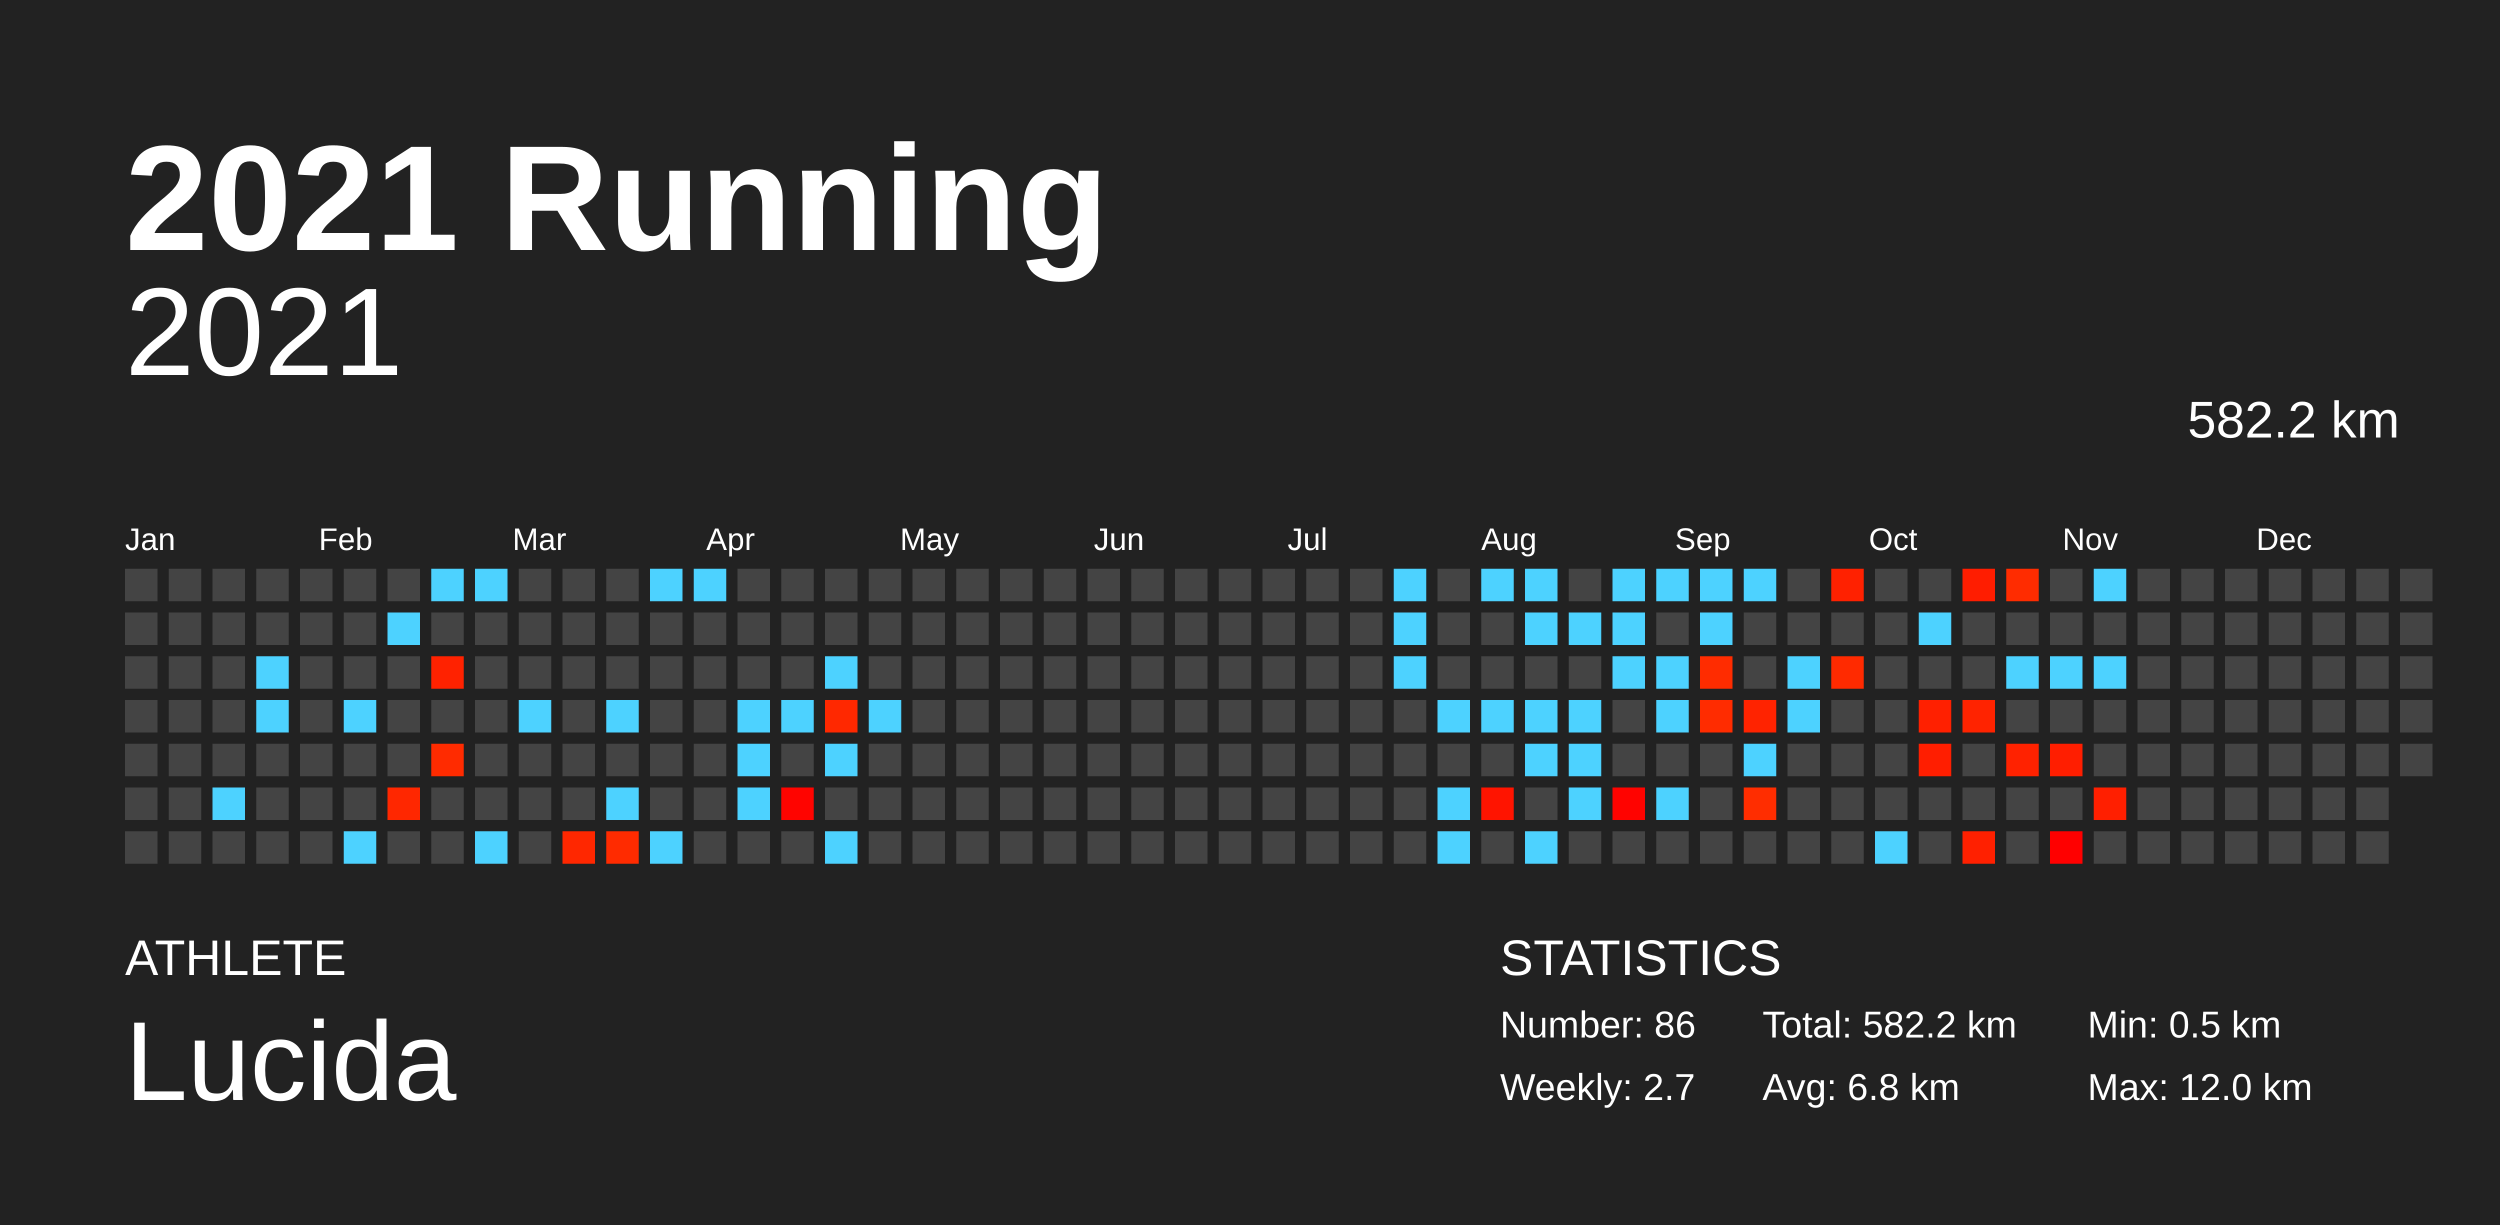
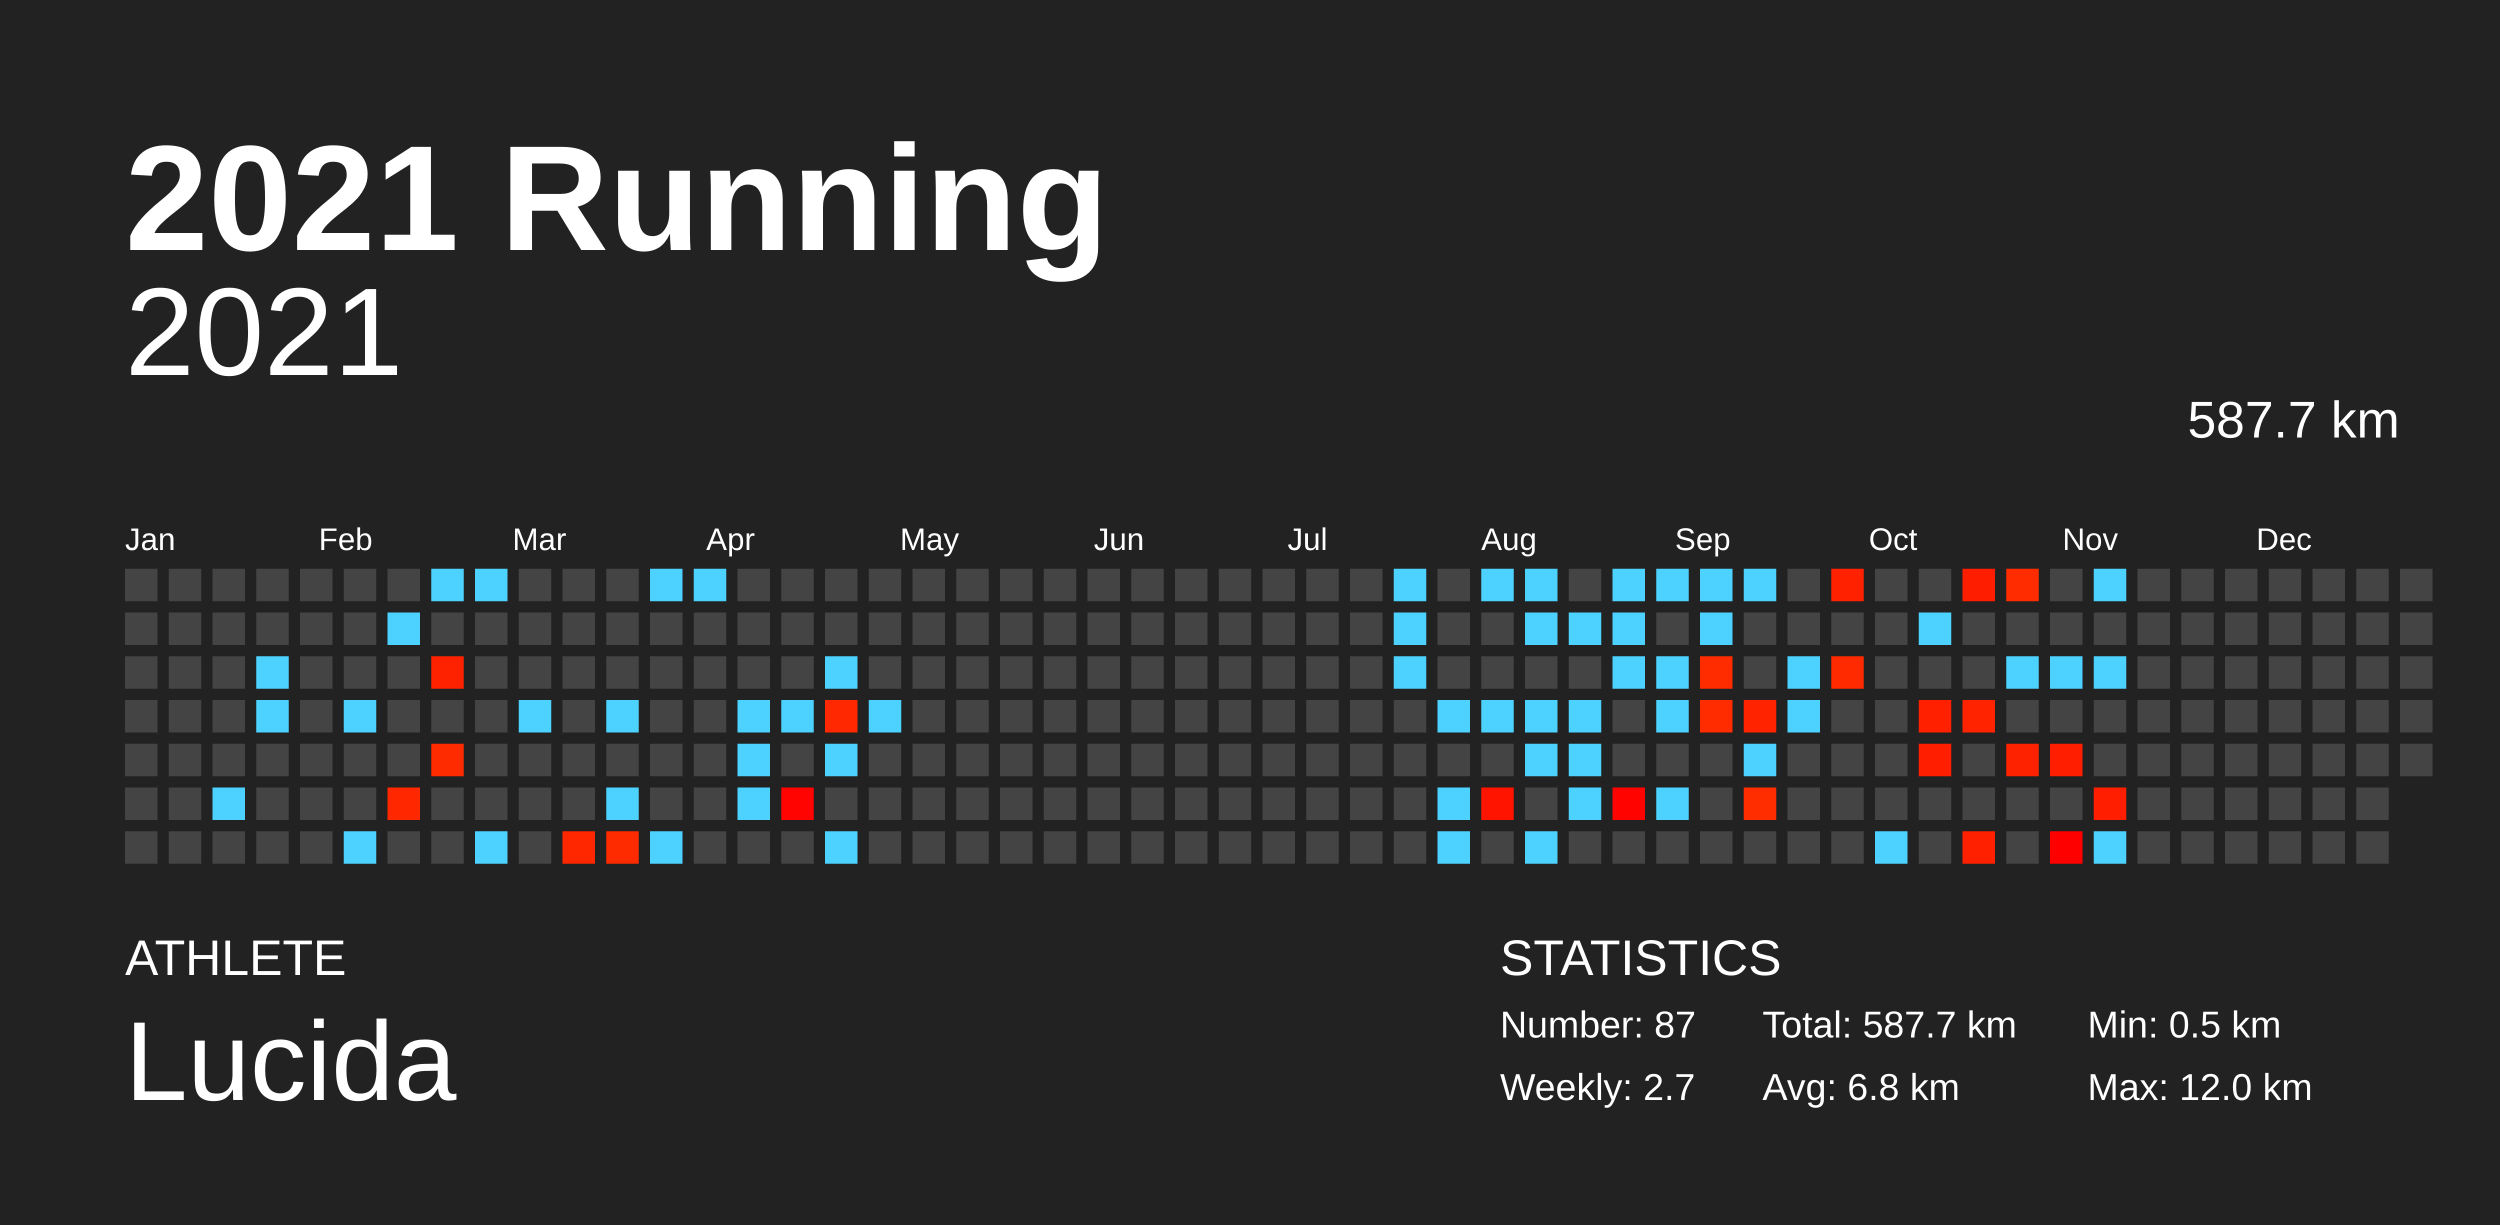
<svg xmlns="http://www.w3.org/2000/svg" baseProfile="full" height="98mm" version="1.1" viewBox="0,0,200,98" width="200mm">
  <defs />
  <rect fill="#222222" height="98" width="200" x="0" y="0" />
  <text fill="#FFFFFF" style="font-size:12px; font-family:Arial; font-weight:bold;" x="10" y="20">2021 Running</text>
  <text fill="#FFFFFF" style="font-size:4px; font-family:Arial" x="10" y="78">ATHLETE</text>
  <text fill="#FFFFFF" style="font-size:9px; font-family:Arial" x="10" y="88">Lucida</text>
  <text fill="#FFFFFF" style="font-size:4px; font-family:Arial" x="120" y="78">STATISTICS</text>
-   <text fill="#FFFFFF" style="font-size:3px; font-family:Arial" x="120" y="83">Number: 86</text>
+   <text fill="#FFFFFF" style="font-size:3px; font-family:Arial" x="120" y="83">Number: 87</text>
  <text fill="#FFFFFF" style="font-size:3px; font-family:Arial" x="120" y="88">Weekly: 2.7</text>
-   <text fill="#FFFFFF" style="font-size:3px; font-family:Arial" x="141" y="83">Total: 582.2 km</text>
+   <text fill="#FFFFFF" style="font-size:3px; font-family:Arial" x="141" y="83">Total: 587.7 km</text>
  <text fill="#FFFFFF" style="font-size:3px; font-family:Arial" x="141" y="88">Avg: 6.8 km</text>
  <text fill="#FFFFFF" style="font-size:3px; font-family:Arial" x="167" y="83">Min: 0.5 km</text>
  <text fill="#FFFFFF" style="font-size:3px; font-family:Arial" x="167" y="88">Max: 12.0 km</text>
  <text alignment-baseline="hanging" fill="#FFFFFF" style="font-size:10.0px; font-family:Arial;" x="10" y="30">2021</text>
-   <text alignment-baseline="hanging" fill="#FFFFFF" style="font-size:4.125px; font-family:Arial;" x="175" y="35">582.2 km</text>
+   <text alignment-baseline="hanging" fill="#FFFFFF" style="font-size:4.125px; font-family:Arial;" x="175" y="35">587.7 km</text>
  <text fill="#FFFFFF" style="font-size:2.5px; font-family:Arial" x="10.0" y="44">Jan</text>
  <text fill="#FFFFFF" style="font-size:2.5px; font-family:Arial" x="25.5" y="44">Feb</text>
  <text fill="#FFFFFF" style="font-size:2.5px; font-family:Arial" x="41.0" y="44">Mar</text>
  <text fill="#FFFFFF" style="font-size:2.5px; font-family:Arial" x="56.5" y="44">Apr</text>
  <text fill="#FFFFFF" style="font-size:2.5px; font-family:Arial" x="72.0" y="44">May</text>
  <text fill="#FFFFFF" style="font-size:2.5px; font-family:Arial" x="87.5" y="44">Jun</text>
  <text fill="#FFFFFF" style="font-size:2.5px; font-family:Arial" x="103.0" y="44">Jul</text>
  <text fill="#FFFFFF" style="font-size:2.5px; font-family:Arial" x="118.5" y="44">Aug</text>
  <text fill="#FFFFFF" style="font-size:2.5px; font-family:Arial" x="134.0" y="44">Sep</text>
  <text fill="#FFFFFF" style="font-size:2.5px; font-family:Arial" x="149.5" y="44">Oct</text>
  <text fill="#FFFFFF" style="font-size:2.5px; font-family:Arial" x="165.0" y="44">Nov</text>
  <text fill="#FFFFFF" style="font-size:2.5px; font-family:Arial" x="180.5" y="44">Dec</text>
  <rect fill="#444444" height="2.6" width="2.6" x="10.0" y="45.5" />
  <rect fill="#444444" height="2.6" width="2.6" x="10.0" y="49.0" />
  <rect fill="#444444" height="2.6" width="2.6" x="10.0" y="52.5" />
  <rect fill="#444444" height="2.6" width="2.6" x="10.0" y="56.0" />
  <rect fill="#444444" height="2.6" width="2.6" x="10.0" y="59.5" />
  <rect fill="#444444" height="2.6" width="2.6" x="10.0" y="63.0" />
  <rect fill="#444444" height="2.6" width="2.6" x="10.0" y="66.5" />
  <rect fill="#444444" height="2.6" width="2.6" x="13.5" y="45.5" />
  <rect fill="#444444" height="2.6" width="2.6" x="13.5" y="49.0" />
  <rect fill="#444444" height="2.6" width="2.6" x="13.5" y="52.5" />
  <rect fill="#444444" height="2.6" width="2.6" x="13.5" y="56.0" />
  <rect fill="#444444" height="2.6" width="2.6" x="13.5" y="59.5" />
  <rect fill="#444444" height="2.6" width="2.6" x="13.5" y="63.0" />
  <rect fill="#444444" height="2.6" width="2.6" x="13.5" y="66.5" />
  <rect fill="#444444" height="2.6" width="2.6" x="17.0" y="45.5" />
  <rect fill="#444444" height="2.6" width="2.6" x="17.0" y="49.0" />
  <rect fill="#444444" height="2.6" width="2.6" x="17.0" y="52.5" />
  <rect fill="#444444" height="2.6" width="2.6" x="17.0" y="56.0" />
  <rect fill="#444444" height="2.6" width="2.6" x="17.0" y="59.5" />
  <rect fill="#4dd2ff" height="2.6" width="2.6" x="17.0" y="63.0" />
  <rect fill="#444444" height="2.6" width="2.6" x="17.0" y="66.5" />
  <rect fill="#444444" height="2.6" width="2.6" x="20.5" y="45.5" />
  <rect fill="#444444" height="2.6" width="2.6" x="20.5" y="49.0" />
  <rect fill="#4dd2ff" height="2.6" width="2.6" x="20.5" y="52.5" />
  <rect fill="#4dd2ff" height="2.6" width="2.6" x="20.5" y="56.0" />
  <rect fill="#444444" height="2.6" width="2.6" x="20.5" y="59.5" />
  <rect fill="#444444" height="2.6" width="2.6" x="20.5" y="63.0" />
  <rect fill="#444444" height="2.6" width="2.6" x="20.5" y="66.5" />
  <rect fill="#444444" height="2.6" width="2.6" x="24.0" y="45.5" />
  <rect fill="#444444" height="2.6" width="2.6" x="24.0" y="49.0" />
  <rect fill="#444444" height="2.6" width="2.6" x="24.0" y="52.5" />
  <rect fill="#444444" height="2.6" width="2.6" x="24.0" y="56.0" />
  <rect fill="#444444" height="2.6" width="2.6" x="24.0" y="59.5" />
  <rect fill="#444444" height="2.6" width="2.6" x="24.0" y="63.0" />
  <rect fill="#444444" height="2.6" width="2.6" x="24.0" y="66.5" />
  <rect fill="#444444" height="2.6" width="2.6" x="27.5" y="45.5" />
  <rect fill="#444444" height="2.6" width="2.6" x="27.5" y="49.0" />
  <rect fill="#444444" height="2.6" width="2.6" x="27.5" y="52.5" />
  <rect fill="#4dd2ff" height="2.6" width="2.6" x="27.5" y="56.0" />
  <rect fill="#444444" height="2.6" width="2.6" x="27.5" y="59.5" />
  <rect fill="#444444" height="2.6" width="2.6" x="27.5" y="63.0" />
  <rect fill="#4dd2ff" height="2.6" width="2.6" x="27.5" y="66.5" />
  <rect fill="#444444" height="2.6" width="2.6" x="31.0" y="45.5" />
  <rect fill="#4dd2ff" height="2.6" width="2.6" x="31.0" y="49.0" />
  <rect fill="#444444" height="2.6" width="2.6" x="31.0" y="52.5" />
  <rect fill="#444444" height="2.6" width="2.6" x="31.0" y="56.0" />
  <rect fill="#444444" height="2.6" width="2.6" x="31.0" y="59.5" />
  <rect fill="#ff2700" height="2.6" width="2.6" x="31.0" y="63.0" />
  <rect fill="#444444" height="2.6" width="2.6" x="31.0" y="66.5" />
  <rect fill="#4dd2ff" height="2.6" width="2.6" x="34.5" y="45.5" />
  <rect fill="#444444" height="2.6" width="2.6" x="34.5" y="49.0" />
  <rect fill="#ff2200" height="2.6" width="2.6" x="34.5" y="52.5" />
  <rect fill="#444444" height="2.6" width="2.6" x="34.5" y="56.0" />
  <rect fill="#ff2b00" height="2.6" width="2.6" x="34.5" y="59.5" />
  <rect fill="#444444" height="2.6" width="2.6" x="34.5" y="63.0" />
  <rect fill="#444444" height="2.6" width="2.6" x="34.5" y="66.5" />
  <rect fill="#4dd2ff" height="2.6" width="2.6" x="38.0" y="45.5" />
  <rect fill="#444444" height="2.6" width="2.6" x="38.0" y="49.0" />
  <rect fill="#444444" height="2.6" width="2.6" x="38.0" y="52.5" />
  <rect fill="#444444" height="2.6" width="2.6" x="38.0" y="56.0" />
  <rect fill="#444444" height="2.6" width="2.6" x="38.0" y="59.5" />
  <rect fill="#444444" height="2.6" width="2.6" x="38.0" y="63.0" />
  <rect fill="#4dd2ff" height="2.6" width="2.6" x="38.0" y="66.5" />
  <rect fill="#444444" height="2.6" width="2.6" x="41.5" y="45.5" />
  <rect fill="#444444" height="2.6" width="2.6" x="41.5" y="49.0" />
  <rect fill="#444444" height="2.6" width="2.6" x="41.5" y="52.5" />
  <rect fill="#4dd2ff" height="2.6" width="2.6" x="41.5" y="56.0" />
  <rect fill="#444444" height="2.6" width="2.6" x="41.5" y="59.5" />
  <rect fill="#444444" height="2.6" width="2.6" x="41.5" y="63.0" />
  <rect fill="#444444" height="2.6" width="2.6" x="41.5" y="66.5" />
  <rect fill="#444444" height="2.6" width="2.6" x="45.0" y="45.5" />
  <rect fill="#444444" height="2.6" width="2.6" x="45.0" y="49.0" />
  <rect fill="#444444" height="2.6" width="2.6" x="45.0" y="52.5" />
  <rect fill="#444444" height="2.6" width="2.6" x="45.0" y="56.0" />
  <rect fill="#444444" height="2.6" width="2.6" x="45.0" y="59.5" />
  <rect fill="#444444" height="2.6" width="2.6" x="45.0" y="63.0" />
  <rect fill="#ff2700" height="2.6" width="2.6" x="45.0" y="66.5" />
  <rect fill="#444444" height="2.6" width="2.6" x="48.5" y="45.5" />
  <rect fill="#444444" height="2.6" width="2.6" x="48.5" y="49.0" />
  <rect fill="#444444" height="2.6" width="2.6" x="48.5" y="52.5" />
  <rect fill="#4dd2ff" height="2.6" width="2.6" x="48.5" y="56.0" />
  <rect fill="#444444" height="2.6" width="2.6" x="48.5" y="59.5" />
  <rect fill="#4dd2ff" height="2.6" width="2.6" x="48.5" y="63.0" />
  <rect fill="#ff2b00" height="2.6" width="2.6" x="48.5" y="66.5" />
  <rect fill="#4dd2ff" height="2.6" width="2.6" x="52.0" y="45.5" />
  <rect fill="#444444" height="2.6" width="2.6" x="52.0" y="49.0" />
  <rect fill="#444444" height="2.6" width="2.6" x="52.0" y="52.5" />
  <rect fill="#444444" height="2.6" width="2.6" x="52.0" y="56.0" />
  <rect fill="#444444" height="2.6" width="2.6" x="52.0" y="59.5" />
  <rect fill="#444444" height="2.6" width="2.6" x="52.0" y="63.0" />
  <rect fill="#4dd2ff" height="2.6" width="2.6" x="52.0" y="66.5" />
  <rect fill="#4dd2ff" height="2.6" width="2.6" x="55.5" y="45.5" />
  <rect fill="#444444" height="2.6" width="2.6" x="55.5" y="49.0" />
  <rect fill="#444444" height="2.6" width="2.6" x="55.5" y="52.5" />
  <rect fill="#444444" height="2.6" width="2.6" x="55.5" y="56.0" />
  <rect fill="#444444" height="2.6" width="2.6" x="55.5" y="59.5" />
  <rect fill="#444444" height="2.6" width="2.6" x="55.5" y="63.0" />
  <rect fill="#444444" height="2.6" width="2.6" x="55.5" y="66.5" />
  <rect fill="#444444" height="2.6" width="2.6" x="59.0" y="45.5" />
  <rect fill="#444444" height="2.6" width="2.6" x="59.0" y="49.0" />
  <rect fill="#444444" height="2.6" width="2.6" x="59.0" y="52.5" />
  <rect fill="#4dd2ff" height="2.6" width="2.6" x="59.0" y="56.0" />
  <rect fill="#4dd2ff" height="2.6" width="2.6" x="59.0" y="59.5" />
  <rect fill="#4dd2ff" height="2.6" width="2.6" x="59.0" y="63.0" />
  <rect fill="#444444" height="2.6" width="2.6" x="59.0" y="66.5" />
  <rect fill="#444444" height="2.6" width="2.6" x="62.5" y="45.5" />
  <rect fill="#444444" height="2.6" width="2.6" x="62.5" y="49.0" />
  <rect fill="#444444" height="2.6" width="2.6" x="62.5" y="52.5" />
  <rect fill="#4dd2ff" height="2.6" width="2.6" x="62.5" y="56.0" />
  <rect fill="#444444" height="2.6" width="2.6" x="62.5" y="59.5" />
  <rect fill="#ff0400" height="2.6" width="2.6" x="62.5" y="63.0" />
  <rect fill="#444444" height="2.6" width="2.6" x="62.5" y="66.5" />
  <rect fill="#444444" height="2.6" width="2.6" x="66.0" y="45.5" />
  <rect fill="#444444" height="2.6" width="2.6" x="66.0" y="49.0" />
  <rect fill="#4dd2ff" height="2.6" width="2.6" x="66.0" y="52.5" />
  <rect fill="#ff2800" height="2.6" width="2.6" x="66.0" y="56.0" />
  <rect fill="#4dd2ff" height="2.6" width="2.6" x="66.0" y="59.5" />
  <rect fill="#444444" height="2.6" width="2.6" x="66.0" y="63.0" />
  <rect fill="#4dd2ff" height="2.6" width="2.6" x="66.0" y="66.5" />
  <rect fill="#444444" height="2.6" width="2.6" x="69.5" y="45.5" />
  <rect fill="#444444" height="2.6" width="2.6" x="69.5" y="49.0" />
  <rect fill="#444444" height="2.6" width="2.6" x="69.5" y="52.5" />
  <rect fill="#4dd2ff" height="2.6" width="2.6" x="69.5" y="56.0" />
  <rect fill="#444444" height="2.6" width="2.6" x="69.5" y="59.5" />
  <rect fill="#444444" height="2.6" width="2.6" x="69.5" y="63.0" />
  <rect fill="#444444" height="2.6" width="2.6" x="69.5" y="66.5" />
  <rect fill="#444444" height="2.6" width="2.6" x="73.0" y="45.5" />
  <rect fill="#444444" height="2.6" width="2.6" x="73.0" y="49.0" />
  <rect fill="#444444" height="2.6" width="2.6" x="73.0" y="52.5" />
  <rect fill="#444444" height="2.6" width="2.6" x="73.0" y="56.0" />
  <rect fill="#444444" height="2.6" width="2.6" x="73.0" y="59.5" />
  <rect fill="#444444" height="2.6" width="2.6" x="73.0" y="63.0" />
  <rect fill="#444444" height="2.6" width="2.6" x="73.0" y="66.5" />
  <rect fill="#444444" height="2.6" width="2.6" x="76.5" y="45.5" />
  <rect fill="#444444" height="2.6" width="2.6" x="76.5" y="49.0" />
  <rect fill="#444444" height="2.6" width="2.6" x="76.5" y="52.5" />
  <rect fill="#444444" height="2.6" width="2.6" x="76.5" y="56.0" />
  <rect fill="#444444" height="2.6" width="2.6" x="76.5" y="59.5" />
  <rect fill="#444444" height="2.6" width="2.6" x="76.5" y="63.0" />
  <rect fill="#444444" height="2.6" width="2.6" x="76.5" y="66.5" />
  <rect fill="#444444" height="2.6" width="2.6" x="80.0" y="45.5" />
  <rect fill="#444444" height="2.6" width="2.6" x="80.0" y="49.0" />
  <rect fill="#444444" height="2.6" width="2.6" x="80.0" y="52.5" />
  <rect fill="#444444" height="2.6" width="2.6" x="80.0" y="56.0" />
  <rect fill="#444444" height="2.6" width="2.6" x="80.0" y="59.5" />
  <rect fill="#444444" height="2.6" width="2.6" x="80.0" y="63.0" />
  <rect fill="#444444" height="2.6" width="2.6" x="80.0" y="66.5" />
  <rect fill="#444444" height="2.6" width="2.6" x="83.5" y="45.5" />
  <rect fill="#444444" height="2.6" width="2.6" x="83.5" y="49.0" />
  <rect fill="#444444" height="2.6" width="2.6" x="83.5" y="52.5" />
  <rect fill="#444444" height="2.6" width="2.6" x="83.5" y="56.0" />
  <rect fill="#444444" height="2.6" width="2.6" x="83.5" y="59.5" />
  <rect fill="#444444" height="2.6" width="2.6" x="83.5" y="63.0" />
  <rect fill="#444444" height="2.6" width="2.6" x="83.5" y="66.5" />
  <rect fill="#444444" height="2.6" width="2.6" x="87.0" y="45.5" />
  <rect fill="#444444" height="2.6" width="2.6" x="87.0" y="49.0" />
  <rect fill="#444444" height="2.6" width="2.6" x="87.0" y="52.5" />
  <rect fill="#444444" height="2.6" width="2.6" x="87.0" y="56.0" />
  <rect fill="#444444" height="2.6" width="2.6" x="87.0" y="59.5" />
  <rect fill="#444444" height="2.6" width="2.6" x="87.0" y="63.0" />
  <rect fill="#444444" height="2.6" width="2.6" x="87.0" y="66.5" />
  <rect fill="#444444" height="2.6" width="2.6" x="90.5" y="45.5" />
  <rect fill="#444444" height="2.6" width="2.6" x="90.5" y="49.0" />
  <rect fill="#444444" height="2.6" width="2.6" x="90.5" y="52.5" />
  <rect fill="#444444" height="2.6" width="2.6" x="90.5" y="56.0" />
  <rect fill="#444444" height="2.6" width="2.6" x="90.5" y="59.5" />
  <rect fill="#444444" height="2.6" width="2.6" x="90.5" y="63.0" />
  <rect fill="#444444" height="2.6" width="2.6" x="90.5" y="66.5" />
  <rect fill="#444444" height="2.6" width="2.6" x="94.0" y="45.5" />
  <rect fill="#444444" height="2.6" width="2.6" x="94.0" y="49.0" />
  <rect fill="#444444" height="2.6" width="2.6" x="94.0" y="52.5" />
  <rect fill="#444444" height="2.6" width="2.6" x="94.0" y="56.0" />
  <rect fill="#444444" height="2.6" width="2.6" x="94.0" y="59.5" />
  <rect fill="#444444" height="2.6" width="2.6" x="94.0" y="63.0" />
  <rect fill="#444444" height="2.6" width="2.6" x="94.0" y="66.5" />
  <rect fill="#444444" height="2.6" width="2.6" x="97.5" y="45.5" />
  <rect fill="#444444" height="2.6" width="2.6" x="97.5" y="49.0" />
  <rect fill="#444444" height="2.6" width="2.6" x="97.5" y="52.5" />
  <rect fill="#444444" height="2.6" width="2.6" x="97.5" y="56.0" />
  <rect fill="#444444" height="2.6" width="2.6" x="97.5" y="59.5" />
  <rect fill="#444444" height="2.6" width="2.6" x="97.5" y="63.0" />
  <rect fill="#444444" height="2.6" width="2.6" x="97.5" y="66.5" />
  <rect fill="#444444" height="2.6" width="2.6" x="101.0" y="45.5" />
  <rect fill="#444444" height="2.6" width="2.6" x="101.0" y="49.0" />
  <rect fill="#444444" height="2.6" width="2.6" x="101.0" y="52.5" />
  <rect fill="#444444" height="2.6" width="2.6" x="101.0" y="56.0" />
  <rect fill="#444444" height="2.6" width="2.6" x="101.0" y="59.5" />
  <rect fill="#444444" height="2.6" width="2.6" x="101.0" y="63.0" />
  <rect fill="#444444" height="2.6" width="2.6" x="101.0" y="66.5" />
  <rect fill="#444444" height="2.6" width="2.6" x="104.5" y="45.5" />
  <rect fill="#444444" height="2.6" width="2.6" x="104.5" y="49.0" />
  <rect fill="#444444" height="2.6" width="2.6" x="104.5" y="52.5" />
  <rect fill="#444444" height="2.6" width="2.6" x="104.5" y="56.0" />
  <rect fill="#444444" height="2.6" width="2.6" x="104.5" y="59.5" />
  <rect fill="#444444" height="2.6" width="2.6" x="104.5" y="63.0" />
  <rect fill="#444444" height="2.6" width="2.6" x="104.5" y="66.5" />
  <rect fill="#444444" height="2.6" width="2.6" x="108.0" y="45.5" />
  <rect fill="#444444" height="2.6" width="2.6" x="108.0" y="49.0" />
  <rect fill="#444444" height="2.6" width="2.6" x="108.0" y="52.5" />
  <rect fill="#444444" height="2.6" width="2.6" x="108.0" y="56.0" />
  <rect fill="#444444" height="2.6" width="2.6" x="108.0" y="59.5" />
  <rect fill="#444444" height="2.6" width="2.6" x="108.0" y="63.0" />
  <rect fill="#444444" height="2.6" width="2.6" x="108.0" y="66.5" />
  <rect fill="#4dd2ff" height="2.6" width="2.6" x="111.5" y="45.5" />
  <rect fill="#4dd2ff" height="2.6" width="2.6" x="111.5" y="49.0" />
  <rect fill="#4dd2ff" height="2.6" width="2.6" x="111.5" y="52.5" />
  <rect fill="#444444" height="2.6" width="2.6" x="111.5" y="56.0" />
  <rect fill="#444444" height="2.6" width="2.6" x="111.5" y="59.5" />
  <rect fill="#444444" height="2.6" width="2.6" x="111.5" y="63.0" />
  <rect fill="#444444" height="2.6" width="2.6" x="111.5" y="66.5" />
  <rect fill="#444444" height="2.6" width="2.6" x="115.0" y="45.5" />
  <rect fill="#444444" height="2.6" width="2.6" x="115.0" y="49.0" />
  <rect fill="#444444" height="2.6" width="2.6" x="115.0" y="52.5" />
  <rect fill="#4dd2ff" height="2.6" width="2.6" x="115.0" y="56.0" />
  <rect fill="#444444" height="2.6" width="2.6" x="115.0" y="59.5" />
  <rect fill="#4dd2ff" height="2.6" width="2.6" x="115.0" y="63.0" />
  <rect fill="#4dd2ff" height="2.6" width="2.6" x="115.0" y="66.5" />
  <rect fill="#4dd2ff" height="2.6" width="2.6" x="118.5" y="45.5" />
  <rect fill="#444444" height="2.6" width="2.6" x="118.5" y="49.0" />
  <rect fill="#444444" height="2.6" width="2.6" x="118.5" y="52.5" />
  <rect fill="#4dd2ff" height="2.6" width="2.6" x="118.5" y="56.0" />
  <rect fill="#444444" height="2.6" width="2.6" x="118.5" y="59.5" />
  <rect fill="#ff1400" height="2.6" width="2.6" x="118.5" y="63.0" />
  <rect fill="#444444" height="2.6" width="2.6" x="118.5" y="66.5" />
  <rect fill="#4dd2ff" height="2.6" width="2.6" x="122.0" y="45.5" />
  <rect fill="#4dd2ff" height="2.6" width="2.6" x="122.0" y="49.0" />
  <rect fill="#444444" height="2.6" width="2.6" x="122.0" y="52.5" />
  <rect fill="#4dd2ff" height="2.6" width="2.6" x="122.0" y="56.0" />
  <rect fill="#4dd2ff" height="2.6" width="2.6" x="122.0" y="59.5" />
  <rect fill="#444444" height="2.6" width="2.6" x="122.0" y="63.0" />
  <rect fill="#4dd2ff" height="2.6" width="2.6" x="122.0" y="66.5" />
  <rect fill="#444444" height="2.6" width="2.6" x="125.5" y="45.5" />
  <rect fill="#4dd2ff" height="2.6" width="2.6" x="125.5" y="49.0" />
  <rect fill="#444444" height="2.6" width="2.6" x="125.5" y="52.5" />
  <rect fill="#4dd2ff" height="2.6" width="2.6" x="125.5" y="56.0" />
  <rect fill="#4dd2ff" height="2.6" width="2.6" x="125.5" y="59.5" />
  <rect fill="#4dd2ff" height="2.6" width="2.6" x="125.5" y="63.0" />
  <rect fill="#444444" height="2.6" width="2.6" x="125.5" y="66.5" />
  <rect fill="#4dd2ff" height="2.6" width="2.6" x="129.0" y="45.5" />
  <rect fill="#4dd2ff" height="2.6" width="2.6" x="129.0" y="49.0" />
  <rect fill="#4dd2ff" height="2.6" width="2.6" x="129.0" y="52.5" />
  <rect fill="#444444" height="2.6" width="2.6" x="129.0" y="56.0" />
  <rect fill="#444444" height="2.6" width="2.6" x="129.0" y="59.5" />
  <rect fill="#ff0300" height="2.6" width="2.6" x="129.0" y="63.0" />
  <rect fill="#444444" height="2.6" width="2.6" x="129.0" y="66.5" />
  <rect fill="#4dd2ff" height="2.6" width="2.6" x="132.5" y="45.5" />
  <rect fill="#444444" height="2.6" width="2.6" x="132.5" y="49.0" />
  <rect fill="#4dd2ff" height="2.6" width="2.6" x="132.5" y="52.5" />
  <rect fill="#4dd2ff" height="2.6" width="2.6" x="132.5" y="56.0" />
  <rect fill="#444444" height="2.6" width="2.6" x="132.5" y="59.5" />
  <rect fill="#4dd2ff" height="2.6" width="2.6" x="132.5" y="63.0" />
  <rect fill="#444444" height="2.6" width="2.6" x="132.5" y="66.5" />
  <rect fill="#4dd2ff" height="2.6" width="2.6" x="136.0" y="45.5" />
  <rect fill="#4dd2ff" height="2.6" width="2.6" x="136.0" y="49.0" />
  <rect fill="#ff2c00" height="2.6" width="2.6" x="136.0" y="52.5" />
  <rect fill="#ff2c00" height="2.6" width="2.6" x="136.0" y="56.0" />
  <rect fill="#444444" height="2.6" width="2.6" x="136.0" y="59.5" />
  <rect fill="#444444" height="2.6" width="2.6" x="136.0" y="63.0" />
  <rect fill="#444444" height="2.6" width="2.6" x="136.0" y="66.5" />
  <rect fill="#4dd2ff" height="2.6" width="2.6" x="139.5" y="45.5" />
  <rect fill="#444444" height="2.6" width="2.6" x="139.5" y="49.0" />
  <rect fill="#444444" height="2.6" width="2.6" x="139.5" y="52.5" />
  <rect fill="#ff2300" height="2.6" width="2.6" x="139.5" y="56.0" />
  <rect fill="#4dd2ff" height="2.6" width="2.6" x="139.5" y="59.5" />
  <rect fill="#ff2d00" height="2.6" width="2.6" x="139.5" y="63.0" />
  <rect fill="#444444" height="2.6" width="2.6" x="139.5" y="66.5" />
  <rect fill="#444444" height="2.6" width="2.6" x="143.0" y="45.5" />
  <rect fill="#444444" height="2.6" width="2.6" x="143.0" y="49.0" />
  <rect fill="#4dd2ff" height="2.6" width="2.6" x="143.0" y="52.5" />
  <rect fill="#4dd2ff" height="2.6" width="2.6" x="143.0" y="56.0" />
  <rect fill="#444444" height="2.6" width="2.6" x="143.0" y="59.5" />
  <rect fill="#444444" height="2.6" width="2.6" x="143.0" y="63.0" />
  <rect fill="#444444" height="2.6" width="2.6" x="143.0" y="66.5" />
  <rect fill="#ff2100" height="2.6" width="2.6" x="146.5" y="45.5" />
  <rect fill="#444444" height="2.6" width="2.6" x="146.5" y="49.0" />
  <rect fill="#ff2a00" height="2.6" width="2.6" x="146.5" y="52.5" />
  <rect fill="#444444" height="2.6" width="2.6" x="146.5" y="56.0" />
  <rect fill="#444444" height="2.6" width="2.6" x="146.5" y="59.5" />
  <rect fill="#444444" height="2.6" width="2.6" x="146.5" y="63.0" />
  <rect fill="#444444" height="2.6" width="2.6" x="146.5" y="66.5" />
  <rect fill="#444444" height="2.6" width="2.6" x="150.0" y="45.5" />
  <rect fill="#444444" height="2.6" width="2.6" x="150.0" y="49.0" />
  <rect fill="#444444" height="2.6" width="2.6" x="150.0" y="52.5" />
  <rect fill="#444444" height="2.6" width="2.6" x="150.0" y="56.0" />
  <rect fill="#444444" height="2.6" width="2.6" x="150.0" y="59.5" />
  <rect fill="#444444" height="2.6" width="2.6" x="150.0" y="63.0" />
  <rect fill="#4dd2ff" height="2.6" width="2.6" x="150.0" y="66.5" />
  <rect fill="#444444" height="2.6" width="2.6" x="153.5" y="45.5" />
  <rect fill="#4dd2ff" height="2.6" width="2.6" x="153.5" y="49.0" />
  <rect fill="#444444" height="2.6" width="2.6" x="153.5" y="52.5" />
  <rect fill="#ff2000" height="2.6" width="2.6" x="153.5" y="56.0" />
  <rect fill="#ff1e00" height="2.6" width="2.6" x="153.5" y="59.5" />
  <rect fill="#444444" height="2.6" width="2.6" x="153.5" y="63.0" />
  <rect fill="#444444" height="2.6" width="2.6" x="153.5" y="66.5" />
  <rect fill="#ff1d00" height="2.6" width="2.6" x="157.0" y="45.5" />
  <rect fill="#444444" height="2.6" width="2.6" x="157.0" y="49.0" />
  <rect fill="#444444" height="2.6" width="2.6" x="157.0" y="52.5" />
  <rect fill="#ff2300" height="2.6" width="2.6" x="157.0" y="56.0" />
  <rect fill="#444444" height="2.6" width="2.6" x="157.0" y="59.5" />
  <rect fill="#444444" height="2.6" width="2.6" x="157.0" y="63.0" />
  <rect fill="#ff2000" height="2.6" width="2.6" x="157.0" y="66.5" />
  <rect fill="#ff2c00" height="2.6" width="2.6" x="160.5" y="45.5" />
  <rect fill="#444444" height="2.6" width="2.6" x="160.5" y="49.0" />
  <rect fill="#4dd2ff" height="2.6" width="2.6" x="160.5" y="52.5" />
  <rect fill="#444444" height="2.6" width="2.6" x="160.5" y="56.0" />
  <rect fill="#ff2200" height="2.6" width="2.6" x="160.5" y="59.5" />
  <rect fill="#444444" height="2.6" width="2.6" x="160.5" y="63.0" />
  <rect fill="#444444" height="2.6" width="2.6" x="160.5" y="66.5" />
  <rect fill="#444444" height="2.6" width="2.6" x="164.0" y="45.5" />
  <rect fill="#444444" height="2.6" width="2.6" x="164.0" y="49.0" />
  <rect fill="#4dd2ff" height="2.6" width="2.6" x="164.0" y="52.5" />
  <rect fill="#444444" height="2.6" width="2.6" x="164.0" y="56.0" />
  <rect fill="#ff1e00" height="2.6" width="2.6" x="164.0" y="59.5" />
  <rect fill="#444444" height="2.6" width="2.6" x="164.0" y="63.0" />
  <rect fill="#ff0000" height="2.6" width="2.6" x="164.0" y="66.5" />
  <rect fill="#4dd2ff" height="2.6" width="2.6" x="167.5" y="45.5" />
  <rect fill="#444444" height="2.6" width="2.6" x="167.5" y="49.0" />
  <rect fill="#4dd2ff" height="2.6" width="2.6" x="167.5" y="52.5" />
  <rect fill="#444444" height="2.6" width="2.6" x="167.5" y="56.0" />
  <rect fill="#444444" height="2.6" width="2.6" x="167.5" y="59.5" />
  <rect fill="#ff1f00" height="2.6" width="2.6" x="167.5" y="63.0" />
-   <rect fill="#444444" height="2.6" width="2.6" x="167.5" y="66.5" />
+   <rect fill="#4dd2ff" height="2.6" width="2.6" x="167.5" y="66.5" />
  <rect fill="#444444" height="2.6" width="2.6" x="171.0" y="45.5" />
  <rect fill="#444444" height="2.6" width="2.6" x="171.0" y="49.0" />
  <rect fill="#444444" height="2.6" width="2.6" x="171.0" y="52.5" />
  <rect fill="#444444" height="2.6" width="2.6" x="171.0" y="56.0" />
  <rect fill="#444444" height="2.6" width="2.6" x="171.0" y="59.5" />
  <rect fill="#444444" height="2.6" width="2.6" x="171.0" y="63.0" />
  <rect fill="#444444" height="2.6" width="2.6" x="171.0" y="66.5" />
  <rect fill="#444444" height="2.6" width="2.6" x="174.5" y="45.5" />
  <rect fill="#444444" height="2.6" width="2.6" x="174.5" y="49.0" />
  <rect fill="#444444" height="2.6" width="2.6" x="174.5" y="52.5" />
  <rect fill="#444444" height="2.6" width="2.6" x="174.5" y="56.0" />
  <rect fill="#444444" height="2.6" width="2.6" x="174.5" y="59.5" />
  <rect fill="#444444" height="2.6" width="2.6" x="174.5" y="63.0" />
  <rect fill="#444444" height="2.6" width="2.6" x="174.5" y="66.5" />
  <rect fill="#444444" height="2.6" width="2.6" x="178.0" y="45.5" />
  <rect fill="#444444" height="2.6" width="2.6" x="178.0" y="49.0" />
  <rect fill="#444444" height="2.6" width="2.6" x="178.0" y="52.5" />
  <rect fill="#444444" height="2.6" width="2.6" x="178.0" y="56.0" />
  <rect fill="#444444" height="2.6" width="2.6" x="178.0" y="59.5" />
  <rect fill="#444444" height="2.6" width="2.6" x="178.0" y="63.0" />
  <rect fill="#444444" height="2.6" width="2.6" x="178.0" y="66.5" />
  <rect fill="#444444" height="2.6" width="2.6" x="181.5" y="45.5" />
  <rect fill="#444444" height="2.6" width="2.6" x="181.5" y="49.0" />
  <rect fill="#444444" height="2.6" width="2.6" x="181.5" y="52.5" />
  <rect fill="#444444" height="2.6" width="2.6" x="181.5" y="56.0" />
  <rect fill="#444444" height="2.6" width="2.6" x="181.5" y="59.5" />
  <rect fill="#444444" height="2.6" width="2.6" x="181.5" y="63.0" />
  <rect fill="#444444" height="2.6" width="2.6" x="181.5" y="66.5" />
  <rect fill="#444444" height="2.6" width="2.6" x="185.0" y="45.5" />
  <rect fill="#444444" height="2.6" width="2.6" x="185.0" y="49.0" />
  <rect fill="#444444" height="2.6" width="2.6" x="185.0" y="52.5" />
  <rect fill="#444444" height="2.6" width="2.6" x="185.0" y="56.0" />
  <rect fill="#444444" height="2.6" width="2.6" x="185.0" y="59.5" />
  <rect fill="#444444" height="2.6" width="2.6" x="185.0" y="63.0" />
  <rect fill="#444444" height="2.6" width="2.6" x="185.0" y="66.5" />
  <rect fill="#444444" height="2.6" width="2.6" x="188.5" y="45.5" />
  <rect fill="#444444" height="2.6" width="2.6" x="188.5" y="49.0" />
  <rect fill="#444444" height="2.6" width="2.6" x="188.5" y="52.5" />
  <rect fill="#444444" height="2.6" width="2.6" x="188.5" y="56.0" />
  <rect fill="#444444" height="2.6" width="2.6" x="188.5" y="59.5" />
  <rect fill="#444444" height="2.6" width="2.6" x="188.5" y="63.0" />
  <rect fill="#444444" height="2.6" width="2.6" x="188.5" y="66.5" />
  <rect fill="#444444" height="2.6" width="2.6" x="192.0" y="45.5" />
  <rect fill="#444444" height="2.6" width="2.6" x="192.0" y="49.0" />
  <rect fill="#444444" height="2.6" width="2.6" x="192.0" y="52.5" />
  <rect fill="#444444" height="2.6" width="2.6" x="192.0" y="56.0" />
  <rect fill="#444444" height="2.6" width="2.6" x="192.0" y="59.5" />
</svg>
